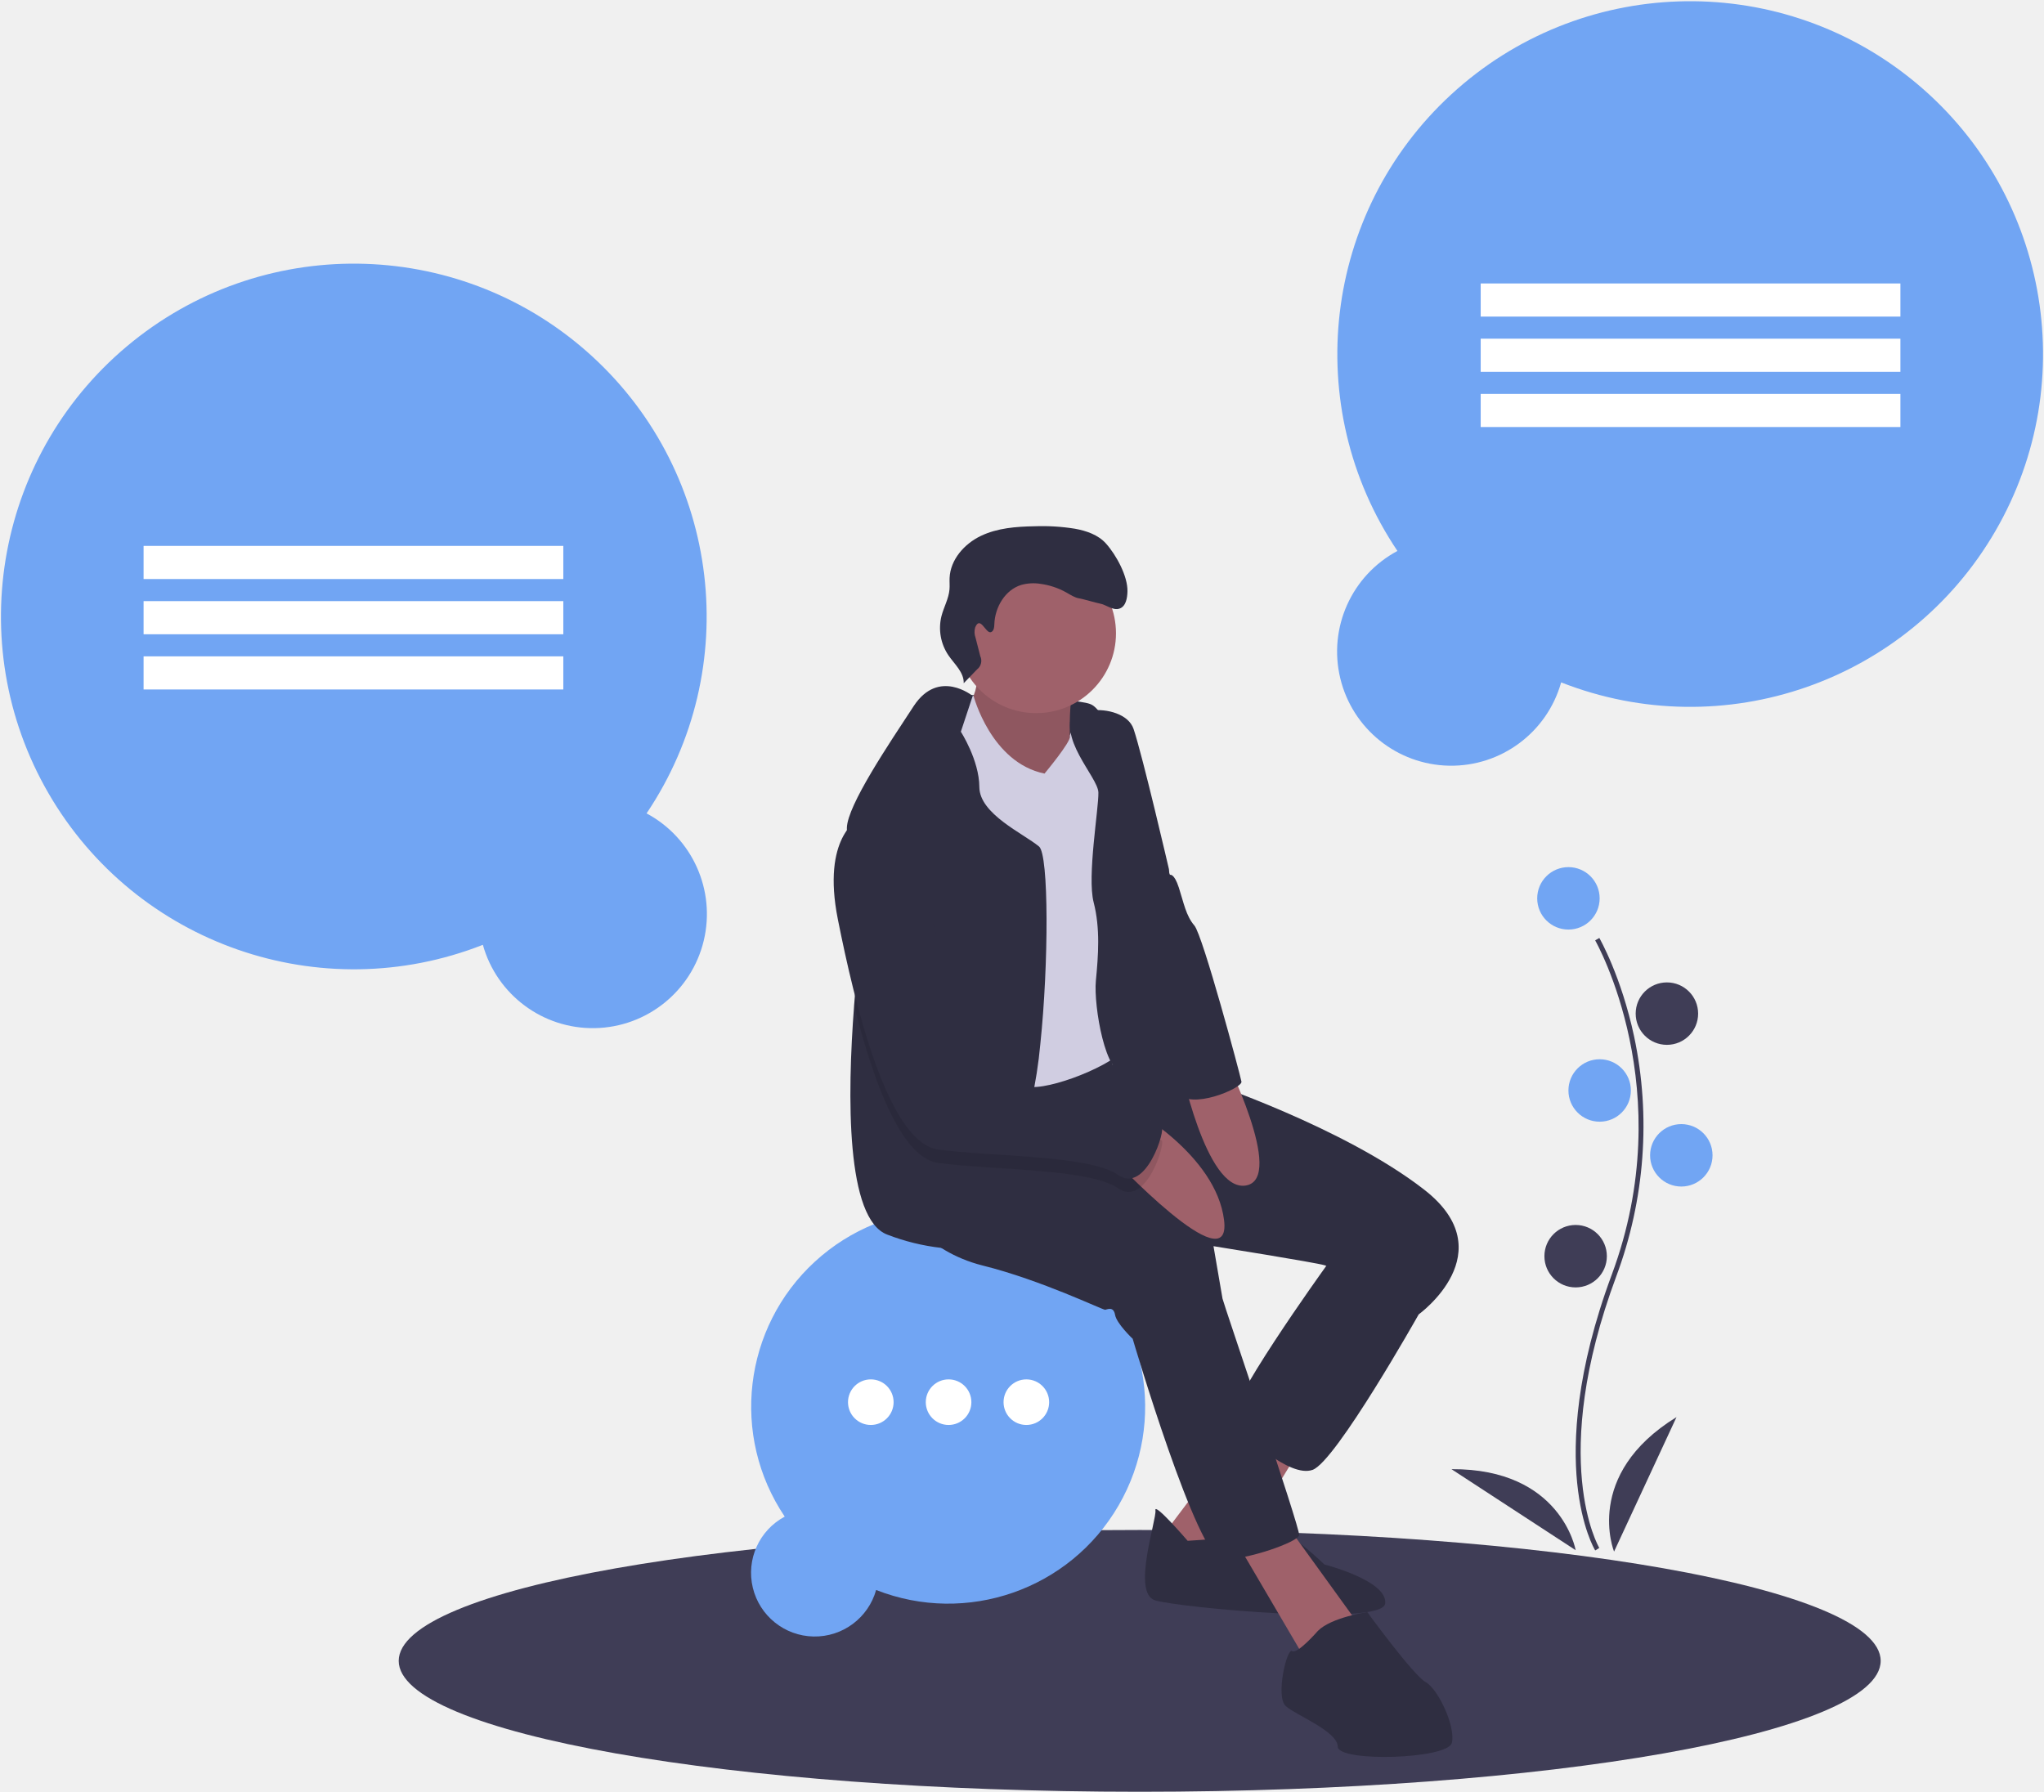
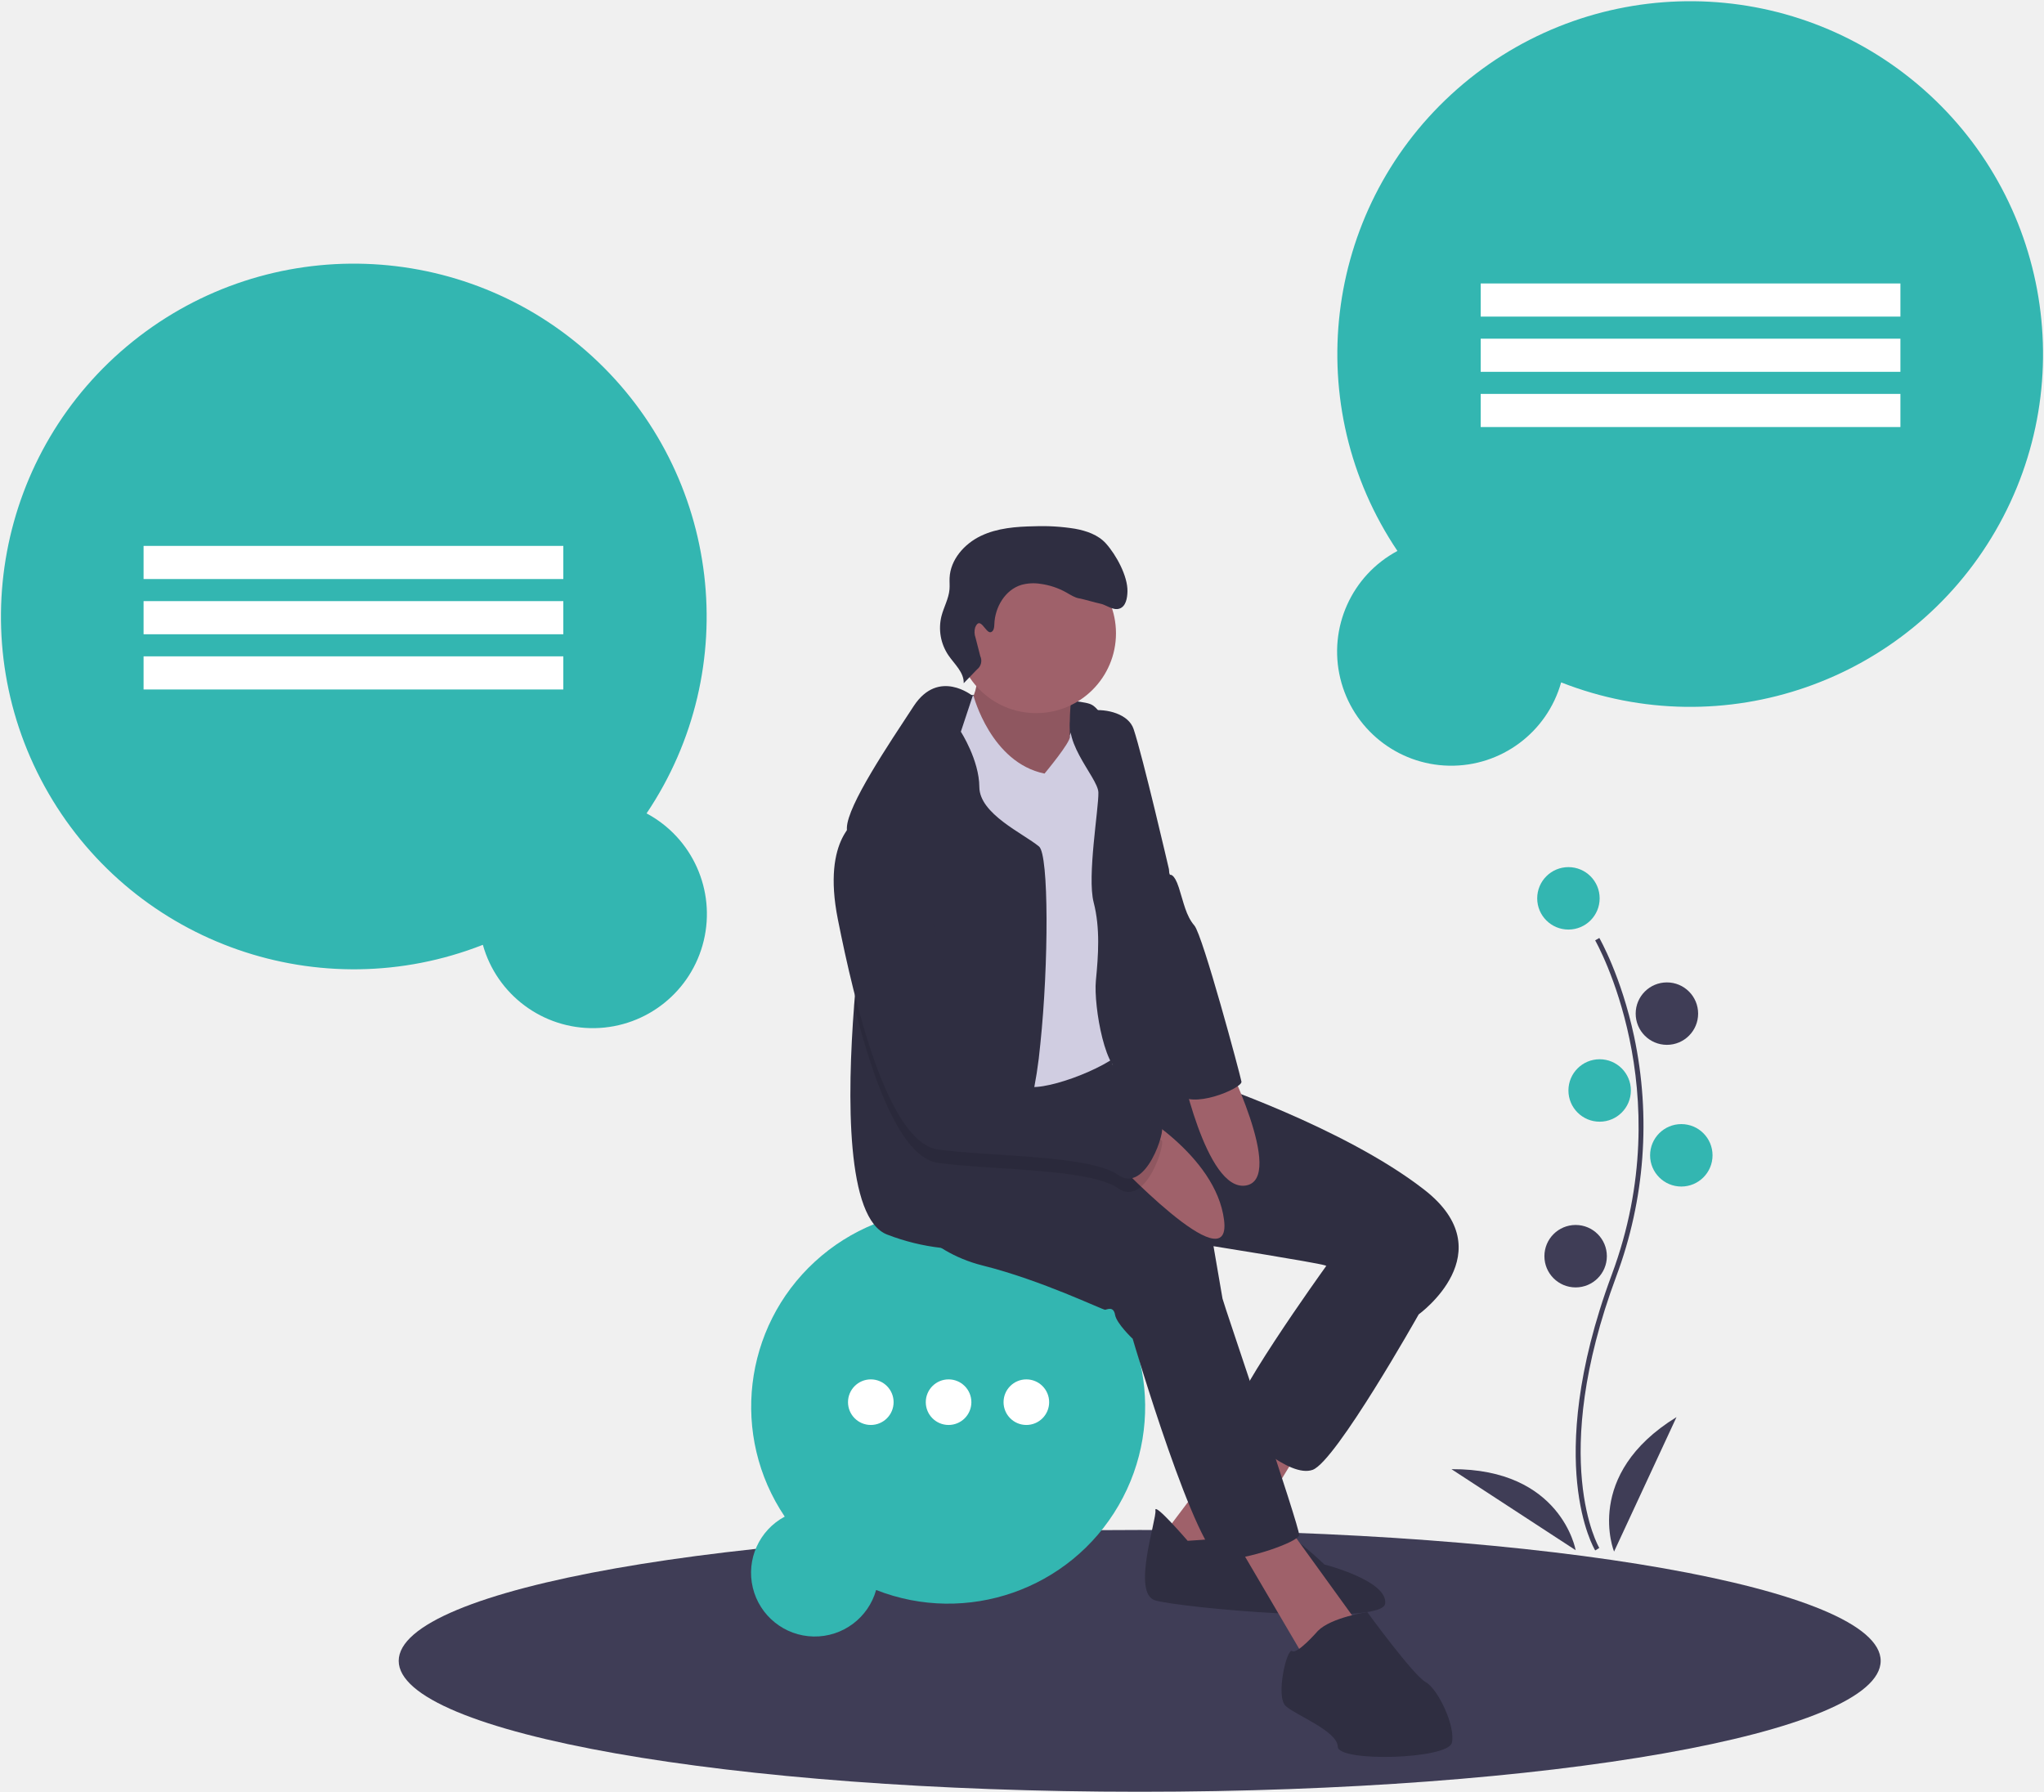
<svg xmlns="http://www.w3.org/2000/svg" data-name="Layer 1" width="851" height="746.054" viewBox="0 0 851 746.054">
  <ellipse cx="474.5" cy="691.554" rx="308.5" ry="54.5" fill="#3f3d56" />
-   <path d="M443.693,415.653A146.9,146.9,0,1,0,375.535,470.378a47.518,47.518,0,1,0,68.159-54.725Z" transform="translate(-174.5 -76.9729)" fill="#71a5f3" />
+   <path d="M443.693,415.653A146.9,146.9,0,1,0,375.535,470.378a47.518,47.518,0,1,0,68.159-54.725Z" transform="translate(-174.5 -76.9729)" fill="#33b6b1" />
  <rect x="59.782" y="227.304" width="174.746" height="13.796" fill="#fff" />
  <rect x="59.782" y="250.297" width="174.746" height="13.796" fill="#fff" />
  <rect x="59.782" y="273.29" width="174.746" height="13.796" fill="#fff" />
-   <path d="M756.307,306.379a146.9,146.9,0,1,1,68.159,54.725,47.518,47.518,0,1,1-68.159-54.725Z" transform="translate(-174.5 -76.9729)" fill="#71a5f3" />
+   <path d="M756.307,306.379a146.9,146.9,0,1,1,68.159,54.725,47.518,47.518,0,1,1-68.159-54.725Z" transform="translate(-174.5 -76.9729)" fill="#33b6b1" />
  <rect x="790.973" y="195.003" width="174.746" height="13.796" transform="translate(1582.191 326.829) rotate(-180)" fill="#fff" />
  <rect x="790.973" y="217.996" width="174.746" height="13.796" transform="translate(1582.191 372.8147) rotate(-180)" fill="#fff" />
  <rect x="790.973" y="240.989" width="174.746" height="13.796" transform="translate(1582.191 418.8005) rotate(-180)" fill="#fff" />
-   <path d="M501.213,708.464a82.013,82.013,0,1,1,38.052,30.553,26.529,26.529,0,1,1-38.052-30.553Z" transform="translate(-174.5 -76.9729)" fill="#71a5f3" />
+   <path d="M501.213,708.464a82.013,82.013,0,1,1,38.052,30.553,26.529,26.529,0,1,1-38.052-30.553Z" transform="translate(-174.5 -76.9729)" fill="#33b6b1" />
  <circle cx="362.551" cy="583.84" r="9.491" fill="#fff" />
  <circle cx="394.932" cy="583.84" r="9.491" fill="#fff" />
  <circle cx="427.312" cy="583.84" r="9.491" fill="#fff" />
  <path d="M578.936,366.381s42.346,1.151,49.34,3.696,10.121,20.74,10.121,20.74l-32.879,10.334-24.592-1.393-18.508,1.308L572.753,374Z" transform="translate(-174.5 -76.9729)" fill="#2f2e41" />
  <path d="M580.763,352.486s2.786,10.761-3.397,18.38S603.947,405.635,603.947,405.635l17.285-2.971s-3.81-33.064,1.308-41.437S580.763,352.486,580.763,352.486Z" transform="translate(-174.5 -76.9729)" fill="#9f616a" />
  <path d="M580.763,352.486s2.786,10.761-3.397,18.38S603.947,405.635,603.947,405.635l17.285-2.971s-3.81-33.064,1.308-41.437S580.763,352.486,580.763,352.486Z" transform="translate(-174.5 -76.9729)" opacity="0.1" />
  <polygon points="521.22 590.132 483.081 640.709 509.109 655.905 544.931 597.296 521.22 590.132" fill="#9f616a" />
  <path d="M668.968,718.535s-14.044-16.319-13.419-12.68-9.993,34.5-.114,37.485,94.601,10.903,95.766,1.336S725.927,728.414,725.927,728.414s-15.708-15.096-19.19-13.561S668.968,718.535,668.968,718.535Z" transform="translate(-174.5 -76.9729)" fill="#2f2e41" />
  <polygon points="512.663 638.435 543.126 690.333 566.125 677.014 535.407 634.525 512.663 638.435" fill="#9f616a" />
  <path d="M735.252,591.936l-9.041,12.793s-43.1,59.859-38.522,64.692,23.64,23.099,33.334,19.56S765.16,624.261,765.16,624.261l-8.984-35.921Z" transform="translate(-174.5 -76.9729)" fill="#2f2e41" />
  <path d="M549.59,579.826s9.652,18.01,34.116,24.108,50.023,18.565,50.932,18.408,3.483-1.535,4.108,2.104,7.335,9.979,7.335,9.979,27.023,91.829,37.343,91.928,31.529-7.292,31.969-10.178-31.6-96.662-31.913-98.481L679.728,595.86s42.375,6.766,46.327,7.96S765.16,624.261,765.16,624.261s35.836-25.829,2.317-51.913-91.132-45.218-91.132-45.218l-20.669-5.814-18.013-1.075-2.652-10.171-42.662,2.461-44.521,18.892Z" transform="translate(-174.5 -76.9729)" fill="#2f2e41" />
  <circle cx="431.395" cy="263.7" r="33.232" fill="#9f616a" />
  <path d="M575.83,367.383l3.997-.687s7.219,27.795,29.551,32.386c0,0,11.019-13.2,10.549-15.428s8.727-14.111,13.617-7.458-1.194,123.841,2.914,125.945,12.921,4.336,5.828,12.111-35.267,18.238-41.508,14.627-18.991-34.201-24.507-44.493-14.343-45.303-14.343-45.303-11.273-38.338-4.336-47.023S575.83,367.383,575.83,367.383Z" transform="translate(-174.5 -76.9729)" fill="#d0cde1" />
  <path d="M607.635,511.654a189.572,189.572,0,0,1-3.807,24.268c-1.63,6.508-3.527,10.437-5.693,10.27-5.526-.413-8.037,7.691-9.332,17.035-1.384,9.913-1.384,21.221-2.143,25.217-1.005,5.28-7.434,9.31-20.283,8.127a90.659,90.659,0,0,1-22.348-5.481c-17.347-6.307-16.834-57.455-13.931-95.409,1.775-23.263,4.443-41.582,4.443-41.582s-5.269-15.717-6.954-26.49a35.211,35.211,0,0,1-.502-5.95c.257-9.41,17.436-34.839,27.818-50.679,10.393-15.84,24.57-4.22,24.57-4.22l-4.934,14.891s7.647,11.799,7.702,23.029,18.307,19.334,24.86,24.77C611.218,432.866,611.117,478.466,607.635,511.654Z" transform="translate(-174.5 -76.9729)" fill="#2f2e41" />
  <path d="M622.064,372.081s1.198,1.416,6.681.725c6.576-.828,15.618,1.447,17.719,7.726,3.852,11.514,14.713,58.352,14.713,58.352s4.521,53.548,6.553,65.375,1.024,22.303,3.028,28.515-19.787-11.585-27.819-9.268-13.192-27.705-12.182-38.181,1.862-21.863-.924-32.623,2.153-39.24,1.969-45.765S614.092,383.967,622.064,372.081Z" transform="translate(-174.5 -76.9729)" fill="#2f2e41" />
  <path d="M645.578,538.507s35.186,19.196,38.553,46.518S637.069,558.57,637.069,558.57Z" transform="translate(-174.5 -76.9729)" fill="#9f616a" />
  <path d="M665.664,519.132s10.782,54.345,27.577,51.458-9.382-54.585-9.382-54.585Z" transform="translate(-174.5 -76.9729)" fill="#9f616a" />
  <path d="M723.184,756.048s-8.6,9.908-10.732,8.401-7.036,19.005-2.615,22.929,21.45,10.363,21.635,16.887,45.857,5.231,47.492-1.606-5.729-22.431-10.903-25.288-24.306-29.155-24.306-29.155S728.77,750.405,723.184,756.048Z" transform="translate(-174.5 -76.9729)" fill="#2f2e41" />
  <path d="M639.973,571.743c-8.16-5.76-30.943-7.189-51.171-8.517-8.874-.569-17.258-1.127-23.699-2.032-6.207-.86-11.788-6.53-16.744-14.981-7.513-12.804-13.585-32.004-18.262-50.534,1.775-23.263,4.443-41.582,4.443-41.582s-5.269-15.717-6.954-26.49a14.176,14.176,0,0,1,4.487-4.041c21.455-9.209,41.939,81.422,44.54,95.644.045.234.078.458.112.647,1.261,7.323,14.891,13.585,27.103,16.063,7.524,1.529,14.523,1.63,17.749-.357,8.473-5.202,34.527,15.617,36.503,16.209C660.055,552.376,651.694,580.037,639.973,571.743Z" transform="translate(-174.5 -76.9729)" opacity="0.1" />
  <path d="M532.077,417.988s-15.594,7.363-8.742,41.778,20.655,92.923,41.764,95.851,63.143,2.26,74.87,10.547,20.086-19.375,18.11-19.972-28.032-21.408-36.504-16.205-42.815-3.881-44.848-15.707S553.882,408.621,532.077,417.988Z" transform="translate(-174.5 -76.9729)" fill="#2f2e41" />
  <path d="M644.446,401.484l17.138,39.767s1.725-.861,3.73,5.351,2.943,11.67,6.454,15.75,19.134,62.276,19.603,65.005-21.577,12.138-26.503,4.555S644.446,401.484,644.446,401.484Z" transform="translate(-174.5 -76.9729)" fill="#2f2e41" />
  <path d="M586.988,340.21c1.274-.34,1.461-2.031,1.503-3.348.229-7.055,4.477-14.295,11.231-16.349a18.881,18.881,0,0,1,7.959-.438,30.145,30.145,0,0,1,10.778,3.596c1.759.989,3.484,2.18,5.48,2.482,1.318.2,7.023,1.858,8.335,2.092,2.885.513,5.566,3.094,8.334,2.134,2.648-.919,3.235-4.348,3.299-7.15.146-6.385-4.701-15.221-8.97-19.971-3.24-3.604-8.118-5.268-12.886-6.133a85.79,85.79,0,0,0-16.853-1.025c-7.631.136-15.474.725-22.355,4.027s-12.661,9.873-12.991,17.499c-.069,1.588.095,3.183-.038,4.768-.326,3.865-2.378,7.356-3.341,11.113a20.335,20.335,0,0,0,2.84,16.25c2.554,3.758,6.568,7.157,6.42,11.699l5.537-5.737a4.547,4.547,0,0,0,1.352-5.556l-1.96-7.645a6.898,6.898,0,0,1-.17-4.255C582.593,333.07,584.865,340.777,586.988,340.21Z" transform="translate(-174.5 -76.9729)" fill="#2f2e41" />
  <path d="M838.646,722.549c-.229-.375-5.641-9.41-7.517-28.172-1.721-17.213-.614-46.227,14.433-86.698,28.506-76.671-6.569-138.533-6.928-139.149l1.73-1.004c.091.156,9.142,15.929,14.488,41.044a179.061,179.061,0,0,1-7.416,99.807c-28.457,76.54-7.301,112.773-7.084,113.131Z" transform="translate(-174.5 -76.9729)" fill="#3f3d56" />
-   <circle cx="653" cy="374.054" r="13" fill="#71a5f3" />
+   <circle cx="653" cy="374.054" r="13" fill="#33b6b1" />
  <circle cx="694" cy="422.054" r="13" fill="#3f3d56" />
-   <circle cx="666" cy="454.054" r="13" fill="#71a5f3" />
-   <circle cx="700" cy="481.054" r="13" fill="#71a5f3" />
+   <circle cx="666" cy="454.054" r="13" fill="#33b6b1" />
+   <circle cx="700" cy="481.054" r="13" fill="#33b6b1" />
  <circle cx="656" cy="523.054" r="13" fill="#3f3d56" />
  <path d="M846.5,723.027s-13-32,26-56Z" transform="translate(-174.5 -76.9729)" fill="#3f3d56" />
  <path d="M830.512,722.447s-5.916-34.029-51.709-33.738Z" transform="translate(-174.5 -76.9729)" fill="#3f3d56" />
</svg>
